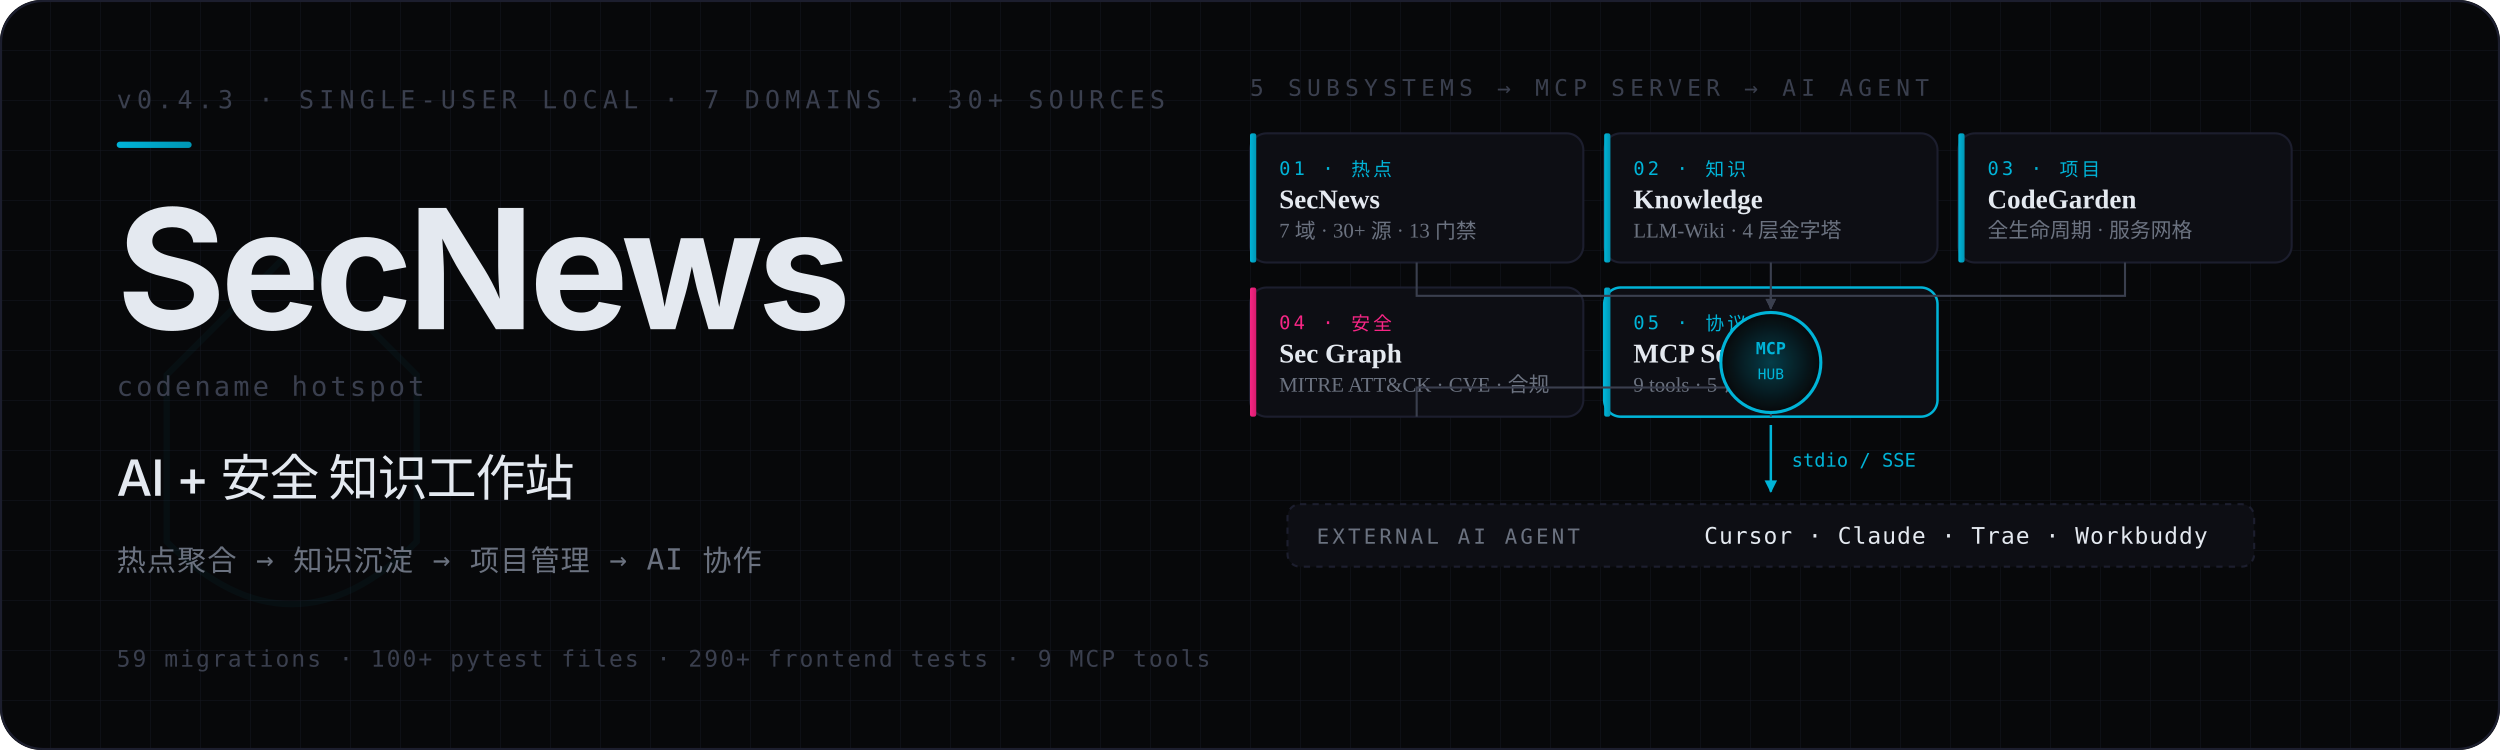
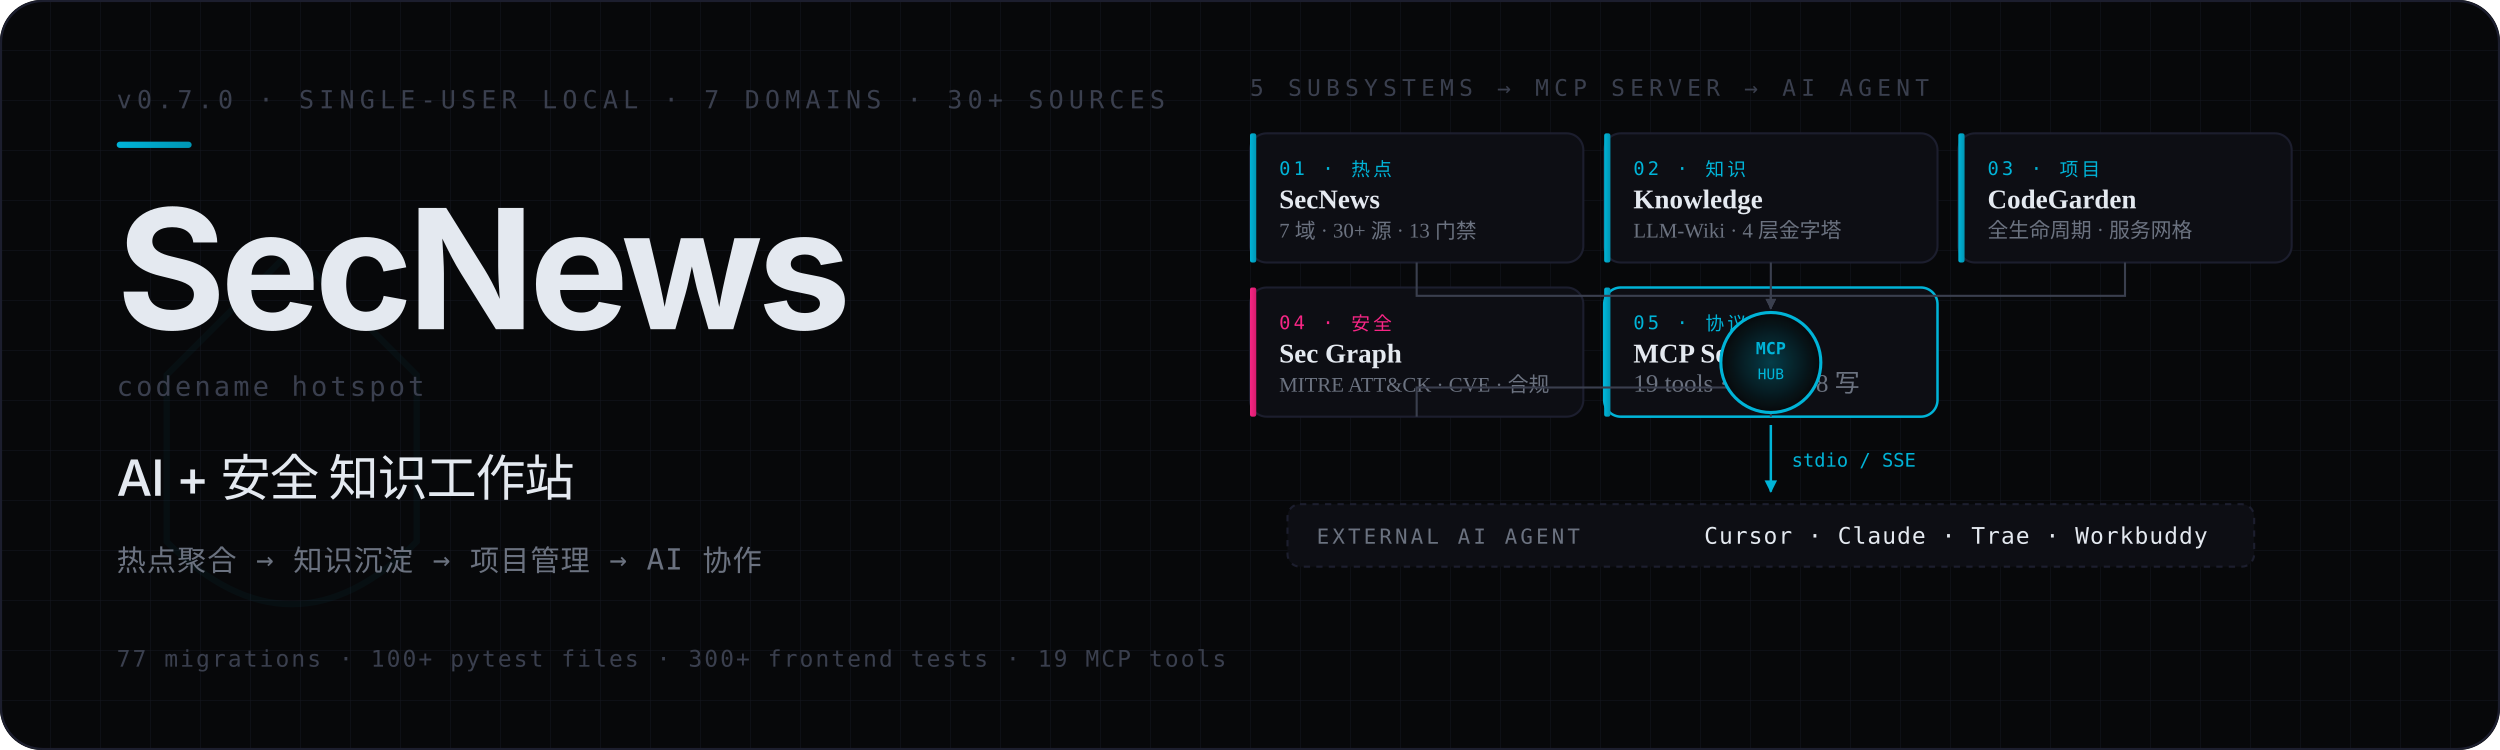
<svg xmlns="http://www.w3.org/2000/svg" width="1200" height="360" viewBox="0 0 1200 360" role="img" aria-labelledby="hero-title hero-desc">
  <defs>
    <linearGradient id="primaryGrad" x1="0" y1="0" x2="1" y2="0">
      <stop offset="0" stop-color="#00B4D8" />
      <stop offset="1" stop-color="#0096B4" />
    </linearGradient>
    <linearGradient id="alertGrad" x1="0" y1="0" x2="1" y2="0">
      <stop offset="0" stop-color="#F72585" />
      <stop offset="1" stop-color="#D61C6E" />
    </linearGradient>
    <radialGradient id="glow" cx="0.5" cy="0.5" r="0.5">
      <stop offset="0" stop-color="#00B4D8" stop-opacity="0.3" />
      <stop offset="1" stop-color="#00B4D8" stop-opacity="0" />
    </radialGradient>
    <pattern id="grid" width="24" height="24" patternUnits="userSpaceOnUse">
      <path d="M 24 0 L 0 0 0 24" fill="none" stroke="#151720" stroke-width="0.5" />
    </pattern>
    <marker id="arrow" viewBox="0 0 10 10" refX="9" refY="5" markerWidth="5" markerHeight="5" orient="auto-start-reverse">
      <path d="M 0 0 L 10 5 L 0 10 z" fill="#00B4D8" />
    </marker>
    <marker id="arrowMuted" viewBox="0 0 10 10" refX="9" refY="5" markerWidth="5" markerHeight="5" orient="auto-start-reverse">
      <path d="M 0 0 L 10 5 L 0 10 z" fill="#3A3F4E" />
    </marker>
  </defs>
  <rect width="1200" height="360" rx="20" fill="#07080A" />
  <rect width="1200" height="360" rx="20" fill="url(#grid)" />
  <rect x="0.5" y="0.5" width="1199" height="359" rx="20" fill="none" stroke="#1C1E2E" stroke-width="1" />
  <g transform="translate(80 180)" opacity="0.04">
    <path d="M0 0 L60 -60 L120 0 L120 80 Q60 140 0 80 Z" fill="none" stroke="#00B4D8" stroke-width="3" />
  </g>
  <g font-family="-apple-system, BlinkMacSystemFont, 'Segoe UI', 'PingFang SC', 'Hiragino Sans GB', 'Microsoft YaHei', sans-serif">
    <text x="56" y="52" font-family="ui-monospace, SFMono-Regular, Menlo, monospace" font-size="12" fill="#3A3F4E" letter-spacing="2.5">
-       v0.4.3  ·  SINGLE-USER LOCAL  ·  7 DOMAINS  ·  30+ SOURCES
+       v0.7.0  ·  SINGLE-USER LOCAL  ·  7 DOMAINS  ·  30+ SOURCES
    </text>
    <rect x="56" y="68" width="36" height="3" fill="url(#primaryGrad)" rx="1.5" />
    <text x="56" y="158" font-size="80" font-weight="700" fill="#E4E9F0" letter-spacing="-2.5">SecNews</text>
    <text x="56" y="190" font-family="ui-monospace, SFMono-Regular, Menlo, monospace" font-size="13" fill="#3A3F4E" letter-spacing="1.5">
      codename  hotspot
    </text>
    <text x="56" y="238" font-size="24" font-weight="500" fill="#E4E9F0" letter-spacing="-0.5">
      AI + 安全  知识工作站
    </text>
    <text x="56" y="274" font-family="ui-monospace, SFMono-Regular, Menlo, monospace" font-size="14" fill="#6B7280" letter-spacing="0.5">
      热点聚合  →  知识沉淀  →  项目管理  →  AI 协作
    </text>
    <text x="56" y="320" font-family="ui-monospace, SFMono-Regular, Menlo, monospace" font-size="11" fill="#3A3F4E" letter-spacing="1">
-       59 migrations  ·  100+ pytest files  ·  290+ frontend tests  ·  9 MCP tools
+       77 migrations  ·  100+ pytest files  ·  300+ frontend tests  ·  19 MCP tools
    </text>
  </g>
  <g transform="translate(600 46)">
    <text x="0" y="0" font-family="ui-monospace, SFMono-Regular, Menlo, monospace" font-size="11" fill="#3A3F4E" letter-spacing="2.5">
      5 SUBSYSTEMS  →  MCP SERVER  →  AI AGENT
    </text>
    <g transform="translate(0 18)">
      <rect width="160" height="62" rx="8" fill="#0D0E14" stroke="#1C1E2E" stroke-width="1" />
      <rect x="0" y="0" width="3" height="62" fill="url(#primaryGrad)" rx="1" />
      <text x="14" y="20" font-family="ui-monospace, SFMono-Regular, Menlo, monospace" font-size="9" fill="#00B4D8" letter-spacing="1.5">01  ·  热点</text>
      <text x="14" y="36" font-size="13" font-weight="600" fill="#E4E9F0">SecNews</text>
      <text x="14" y="50" font-size="10" fill="#6B7280">7 域 · 30+ 源 · 13 门禁</text>
    </g>
    <g transform="translate(170 18)">
      <rect width="160" height="62" rx="8" fill="#0D0E14" stroke="#1C1E2E" stroke-width="1" />
      <rect x="0" y="0" width="3" height="62" fill="url(#primaryGrad)" rx="1" />
      <text x="14" y="20" font-family="ui-monospace, SFMono-Regular, Menlo, monospace" font-size="9" fill="#00B4D8" letter-spacing="1.5">02  ·  知识</text>
      <text x="14" y="36" font-size="13" font-weight="600" fill="#E4E9F0">Knowledge</text>
      <text x="14" y="50" font-size="10" fill="#6B7280">LLM-Wiki · 4 层金字塔</text>
    </g>
    <g transform="translate(340 18)">
      <rect width="160" height="62" rx="8" fill="#0D0E14" stroke="#1C1E2E" stroke-width="1" />
      <rect x="0" y="0" width="3" height="62" fill="url(#primaryGrad)" rx="1" />
      <text x="14" y="20" font-family="ui-monospace, SFMono-Regular, Menlo, monospace" font-size="9" fill="#00B4D8" letter-spacing="1.5">03  ·  项目</text>
      <text x="14" y="36" font-size="13" font-weight="600" fill="#E4E9F0">CodeGarden</text>
      <text x="14" y="50" font-size="10" fill="#6B7280">全生命周期 · 服务网格</text>
    </g>
    <g transform="translate(0 92)">
      <rect width="160" height="62" rx="8" fill="#0D0E14" stroke="#1C1E2E" stroke-width="1" />
      <rect x="0" y="0" width="3" height="62" fill="url(#alertGrad)" rx="1" />
      <text x="14" y="20" font-family="ui-monospace, SFMono-Regular, Menlo, monospace" font-size="9" fill="#F72585" letter-spacing="1.5">04  ·  安全</text>
      <text x="14" y="36" font-size="13" font-weight="600" fill="#E4E9F0">Sec Graph</text>
      <text x="14" y="50" font-size="10" fill="#6B7280">MITRE ATT&amp;CK · CVE · 合规</text>
    </g>
    <g transform="translate(170 92)">
      <rect width="160" height="62" rx="8" fill="#0D0E14" stroke="#00B4D8" stroke-width="1.2" />
      <rect x="0" y="0" width="3" height="62" fill="url(#primaryGrad)" rx="1" />
      <text x="14" y="20" font-family="ui-monospace, SFMono-Regular, Menlo, monospace" font-size="9" fill="#00B4D8" letter-spacing="1.5">05  ·  协议</text>
      <text x="14" y="36" font-size="13" font-weight="600" fill="#E4E9F0">MCP Server</text>
-       <text x="14" y="50" font-size="10" fill="#6B7280">9 tools · 5 读 + 4 写</text>
+       <text x="14" y="50" fill="#6B7280">19 tools · 11 读 + 8 写</text>
    </g>
    <g stroke="#3A3F4E" stroke-width="1" fill="none" marker-end="url(#arrowMuted)">
      <path d="M 80 80 L 80 96 L 250 96 L 250 102" />
      <path d="M 250 80 L 250 102" />
      <path d="M 420 80 L 420 96 L 250 96 L 250 102" />
      <path d="M 80 154 L 80 140 L 250 140 L 250 134" />
      <path d="M 250 154 L 250 134" />
    </g>
    <g transform="translate(0 128)">
      <circle cx="250" cy="0" r="24" fill="#07080A" stroke="#00B4D8" stroke-width="1.5" />
      <circle cx="250" cy="0" r="24" fill="url(#glow)" />
      <text x="250" y="-4" text-anchor="middle" font-family="ui-monospace, SFMono-Regular, Menlo, monospace" font-size="8" fill="#00B4D8" font-weight="600">MCP</text>
      <text x="250" y="8" text-anchor="middle" font-family="ui-monospace, SFMono-Regular, Menlo, monospace" font-size="7" fill="#00B4D8">HUB</text>
    </g>
    <g stroke="#00B4D8" stroke-width="1.2" fill="none" marker-end="url(#arrow)">
      <line x1="250" y1="158" x2="250" y2="190" />
    </g>
    <text x="260" y="178" font-family="ui-monospace, SFMono-Regular, Menlo, monospace" font-size="9" fill="#00B4D8">stdio / SSE</text>
    <g transform="translate(18 196)">
      <rect width="464" height="30" rx="6" fill="#0D0E14" stroke="#1C1E2E" stroke-width="1" stroke-dasharray="3 3" />
      <text x="14" y="19" font-family="ui-monospace, SFMono-Regular, Menlo, monospace" font-size="10" fill="#6B7280" letter-spacing="1.5">EXTERNAL AI AGENT</text>
      <text x="200" y="19" font-family="ui-monospace, SFMono-Regular, Menlo, monospace" font-size="11" fill="#E4E9F0" letter-spacing="0.5">Cursor  ·  Claude  ·  Trae  ·  Workbuddy</text>
    </g>
  </g>
</svg>
